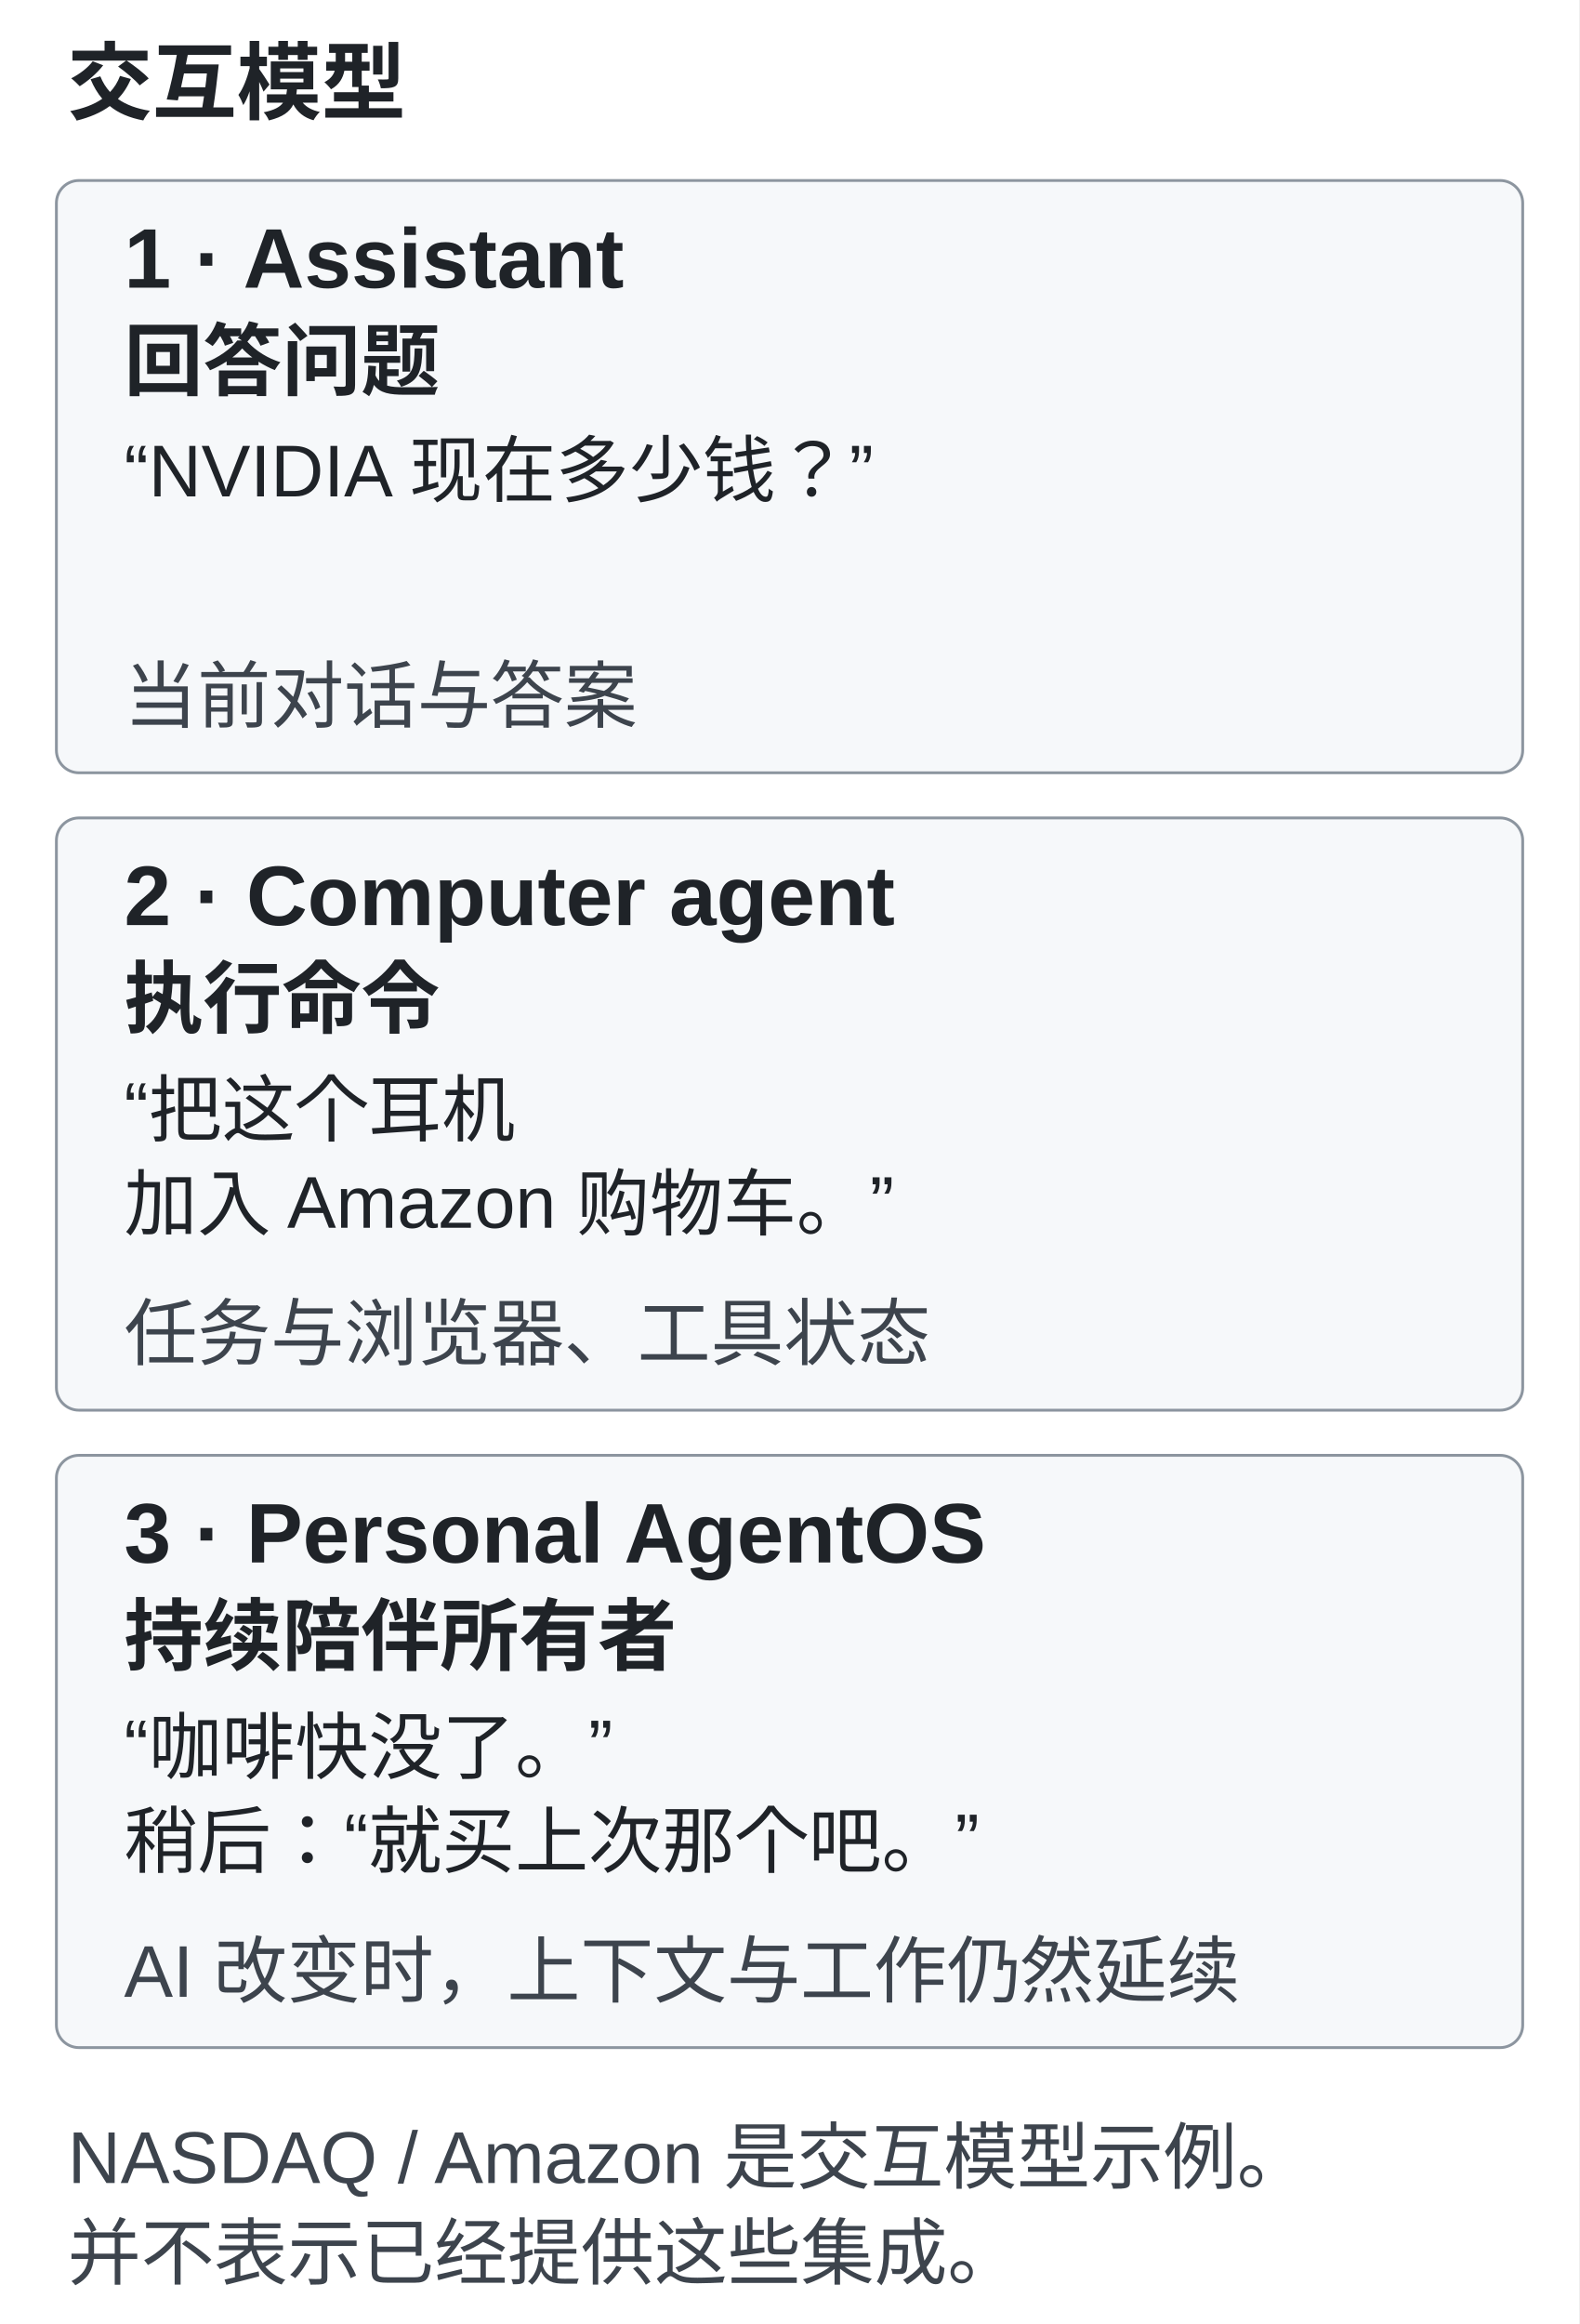
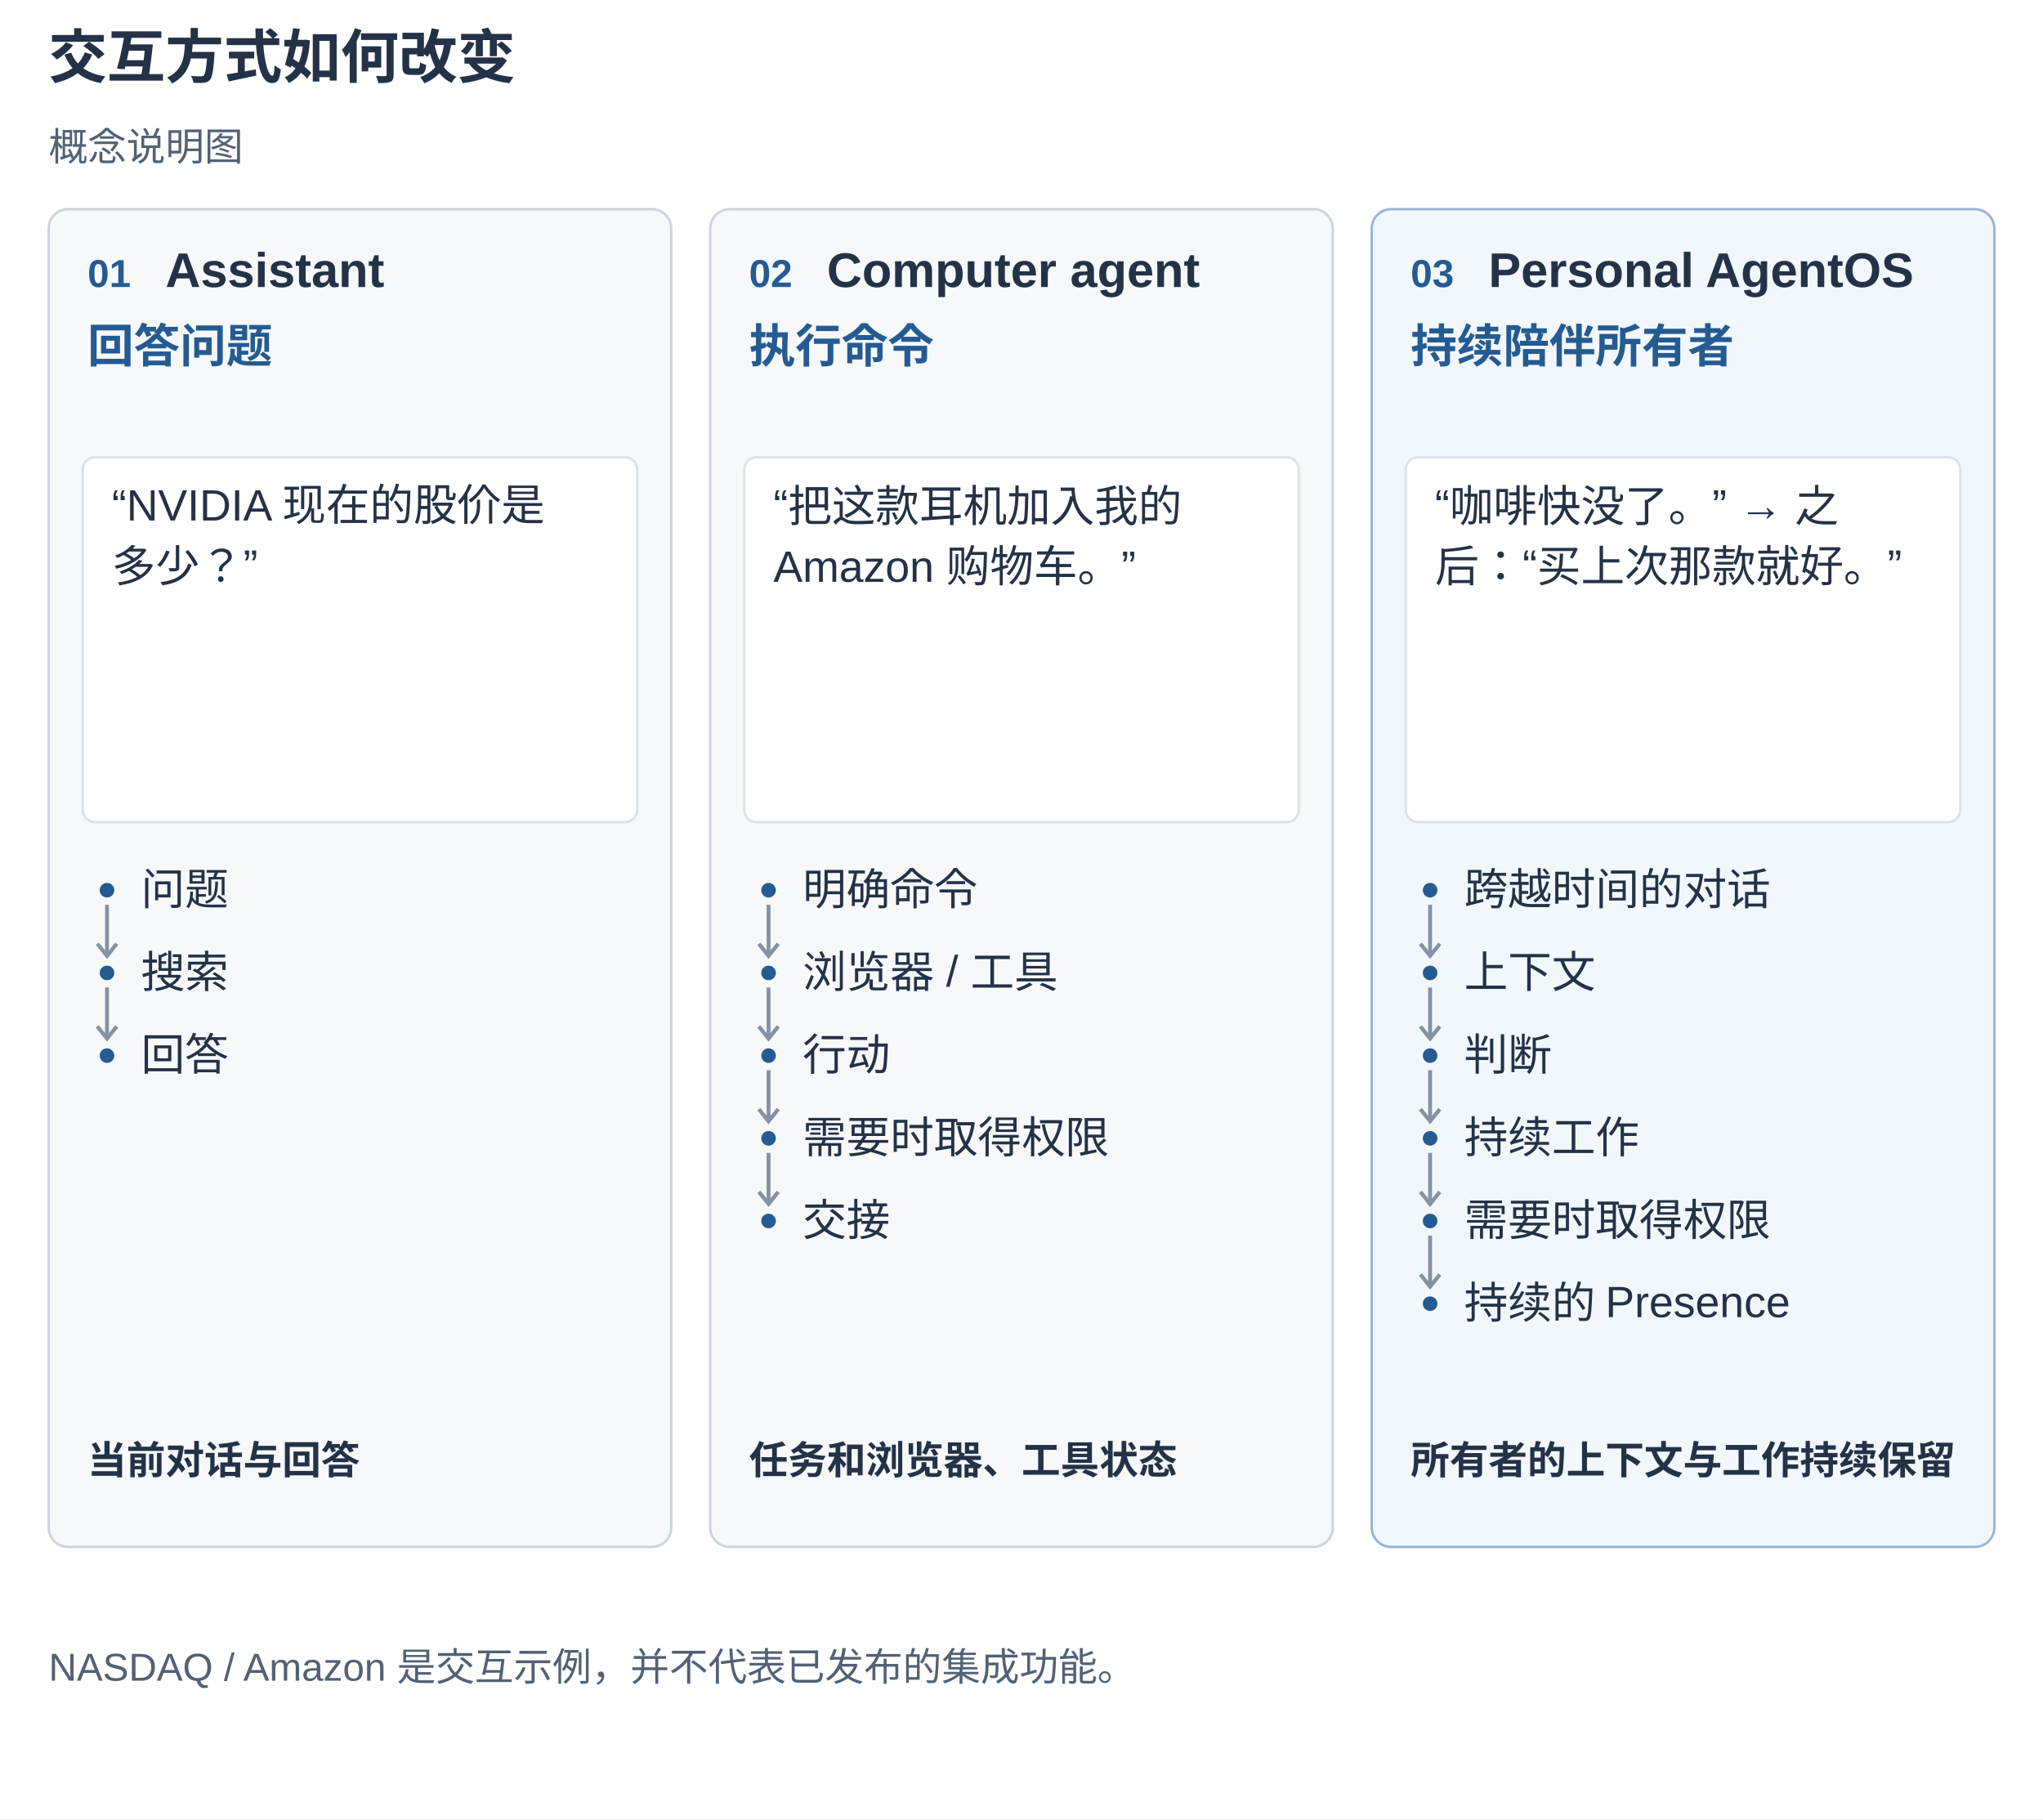
- <svg xmlns="http://www.w3.org/2000/svg" width="560" height="824" viewBox="0 0 560 824" role="img" aria-labelledby="title desc">
-   <style>
- text{font-family:Arial,"Noto Sans",sans-serif;fill:#1f2328;font-size:26px}
- .heading{font-size:30px;font-weight:700}.label{font-size:28px;font-weight:700}.muted{fill:#3d444d}.center{text-anchor:middle}
- </style>
-   <rect width="560" height="824" fill="#ffffff" />
-   <text x="24" y="40" class="heading">交互模型</text>
-   <rect x="20" y="64" width="520" height="210" rx="8" fill="#f6f8fa" stroke="#8c959f" />
-   <text x="44" y="102" class="heading">1 · Assistant</text>
-   <text x="44" y="138" class="label">回答问题</text>
-   <text x="44" y="176" class="">“NVIDIA 现在多少钱？”</text>
-   <text x="44" y="256" class="muted">当前对话与答案</text>
-   <rect x="20" y="290" width="520" height="210" rx="8" fill="#f6f8fa" stroke="#8c959f" />
-   <text x="44" y="328" class="heading">2 · Computer agent</text>
-   <text x="44" y="364" class="label">执行命令</text>
-   <text x="44" y="402">“把这个耳机</text>
-   <text x="44" y="436">加入 Amazon 购物车。”</text>
-   <text x="44" y="482" class="muted">任务与浏览器、工具状态</text>
-   <rect x="20" y="516" width="520" height="210" rx="8" fill="#f6f8fa" stroke="#8c959f" />
-   <text x="44" y="554" class="heading">3 · Personal AgentOS</text>
-   <text x="44" y="590" class="label">持续陪伴所有者</text>
-   <text x="44" y="628" class="">“咖啡快没了。”</text>
-   <text x="44" y="662" class="">稍后：“就买上次那个吧。”</text>
-   <text x="44" y="708" class="muted">AI 改变时，上下文与工作仍然延续</text>
-   <text x="24" y="774" class="muted">NASDAQ / Amazon 是交互模型示例。</text>
-   <text x="24" y="808" class="muted">并不表示已经提供这些集成。</text>
+ <svg xmlns="http://www.w3.org/2000/svg" width="840" height="748" viewBox="0 0 840 748" role="img" aria-labelledby="title desc">
+   <style>text{font-family:Arial,"Noto Sans",sans-serif;fill:#243247} .bold{font-weight:700} .muted{fill:#526174} .blue{fill:#245b92}</style>
+   <rect width="840" height="748" fill="#fff" />
+   <text x="20" y="32.0" font-size="24" class="bold" text-anchor="start">交互方式如何改变</text>
+   <text x="20" y="66" font-size="16" class="muted" text-anchor="start">概念说明图</text>
+   <rect x="20" y="86" width="256" height="550" rx="8" fill="#f6f8fa" stroke="#ccd4de" />
+   <text x="36" y="118" font-size="16" class="blue bold" text-anchor="start">01</text>
+   <text x="68" y="118" font-size="20" class="bold" text-anchor="start">Assistant</text>
+   <text x="36" y="149.0" font-size="19" class="blue bold" text-anchor="start">回答问题</text>
+   <rect x="34" y="188" width="228" height="150" rx="5" fill="#ffffff" stroke="#dbe2ea" />
+   <text x="46" y="214.0" font-size="18" class="" text-anchor="start">“NVIDIA 现在的股价是</text>
+   <text x="46" y="239.2" font-size="18" class="" text-anchor="start">多少？”</text>
+   <circle cx="44" cy="366" r="3" fill="#245b92" />
+   <text x="58" y="372" font-size="18" class="" text-anchor="start">问题</text>
+   <circle cx="44" cy="400" r="3" fill="#245b92" />
+   <path d="M44 372 L44 393" fill="none" stroke="#8492a3" stroke-width="1.6" />
+   <path d="M40 388 L44 393 L48 388" fill="none" stroke="#8492a3" stroke-width="1.6" />
+   <text x="58" y="406" font-size="18" class="" text-anchor="start">搜索</text>
+   <circle cx="44" cy="434" r="3" fill="#245b92" />
+   <path d="M44 406 L44 427" fill="none" stroke="#8492a3" stroke-width="1.6" />
+   <path d="M40 422 L44 427 L48 422" fill="none" stroke="#8492a3" stroke-width="1.6" />
+   <text x="58" y="440" font-size="18" class="" text-anchor="start">回答</text>
+   <text x="36" y="606.0" font-size="16" class="bold" text-anchor="start">当前对话与回答</text>
+   <rect x="292" y="86" width="256" height="550" rx="8" fill="#f6f8fa" stroke="#ccd4de" />
+   <text x="308" y="118" font-size="16" class="blue bold" text-anchor="start">02</text>
+   <text x="340" y="118" font-size="20" class="bold" text-anchor="start">Computer agent</text>
+   <text x="308" y="149.0" font-size="19" class="blue bold" text-anchor="start">执行命令</text>
+   <rect x="306" y="188" width="228" height="150" rx="5" fill="#ffffff" stroke="#dbe2ea" />
+   <text x="318" y="214.0" font-size="18" class="" text-anchor="start">“把这款耳机加入我的</text>
+   <text x="318" y="239.2" font-size="18" class="" text-anchor="start">Amazon 购物车。”</text>
+   <circle cx="316" cy="366" r="3" fill="#245b92" />
+   <text x="330" y="372" font-size="18" class="" text-anchor="start">明确命令</text>
+   <circle cx="316" cy="400" r="3" fill="#245b92" />
+   <path d="M316 372 L316 393" fill="none" stroke="#8492a3" stroke-width="1.6" />
+   <path d="M312 388 L316 393 L320 388" fill="none" stroke="#8492a3" stroke-width="1.6" />
+   <text x="330" y="406" font-size="18" class="" text-anchor="start">浏览器 / 工具</text>
+   <circle cx="316" cy="434" r="3" fill="#245b92" />
+   <path d="M316 406 L316 427" fill="none" stroke="#8492a3" stroke-width="1.6" />
+   <path d="M312 422 L316 427 L320 422" fill="none" stroke="#8492a3" stroke-width="1.6" />
+   <text x="330" y="440" font-size="18" class="" text-anchor="start">行动</text>
+   <circle cx="316" cy="468" r="3" fill="#245b92" />
+   <path d="M316 440 L316 461" fill="none" stroke="#8492a3" stroke-width="1.6" />
+   <path d="M312 456 L316 461 L320 456" fill="none" stroke="#8492a3" stroke-width="1.6" />
+   <text x="330" y="474" font-size="18" class="" text-anchor="start">需要时取得权限</text>
+   <circle cx="316" cy="502" r="3" fill="#245b92" />
+   <path d="M316 474 L316 495" fill="none" stroke="#8492a3" stroke-width="1.6" />
+   <path d="M312 490 L316 495 L320 490" fill="none" stroke="#8492a3" stroke-width="1.6" />
+   <text x="330" y="508" font-size="18" class="" text-anchor="start">交接</text>
+   <text x="308" y="606.0" font-size="16" class="bold" text-anchor="start">任务和浏览器、工具状态</text>
+   <rect x="564" y="86" width="256" height="550" rx="8" fill="#f2f7fc" stroke="#96b6d6" />
+   <text x="580" y="118" font-size="16" class="blue bold" text-anchor="start">03</text>
+   <text x="612" y="118" font-size="20" class="bold" text-anchor="start">Personal AgentOS</text>
+   <text x="580" y="149.0" font-size="19" class="blue bold" text-anchor="start">持续陪伴所有者</text>
+   <rect x="578" y="188" width="228" height="150" rx="5" fill="#ffffff" stroke="#dbe2ea" />
+   <text x="590" y="214.0" font-size="18" class="" text-anchor="start">“咖啡快没了。” → 之</text>
+   <text x="590" y="239.2" font-size="18" class="" text-anchor="start">后：“买上次那款就好。”</text>
+   <circle cx="588" cy="366" r="3" fill="#245b92" />
+   <text x="602" y="372" font-size="18" class="" text-anchor="start">跨越时间的对话</text>
+   <circle cx="588" cy="400" r="3" fill="#245b92" />
+   <path d="M588 372 L588 393" fill="none" stroke="#8492a3" stroke-width="1.6" />
+   <path d="M584 388 L588 393 L592 388" fill="none" stroke="#8492a3" stroke-width="1.6" />
+   <text x="602" y="406" font-size="18" class="" text-anchor="start">上下文</text>
+   <circle cx="588" cy="434" r="3" fill="#245b92" />
+   <path d="M588 406 L588 427" fill="none" stroke="#8492a3" stroke-width="1.6" />
+   <path d="M584 422 L588 427 L592 422" fill="none" stroke="#8492a3" stroke-width="1.6" />
+   <text x="602" y="440" font-size="18" class="" text-anchor="start">判断</text>
+   <circle cx="588" cy="468" r="3" fill="#245b92" />
+   <path d="M588 440 L588 461" fill="none" stroke="#8492a3" stroke-width="1.6" />
+   <path d="M584 456 L588 461 L592 456" fill="none" stroke="#8492a3" stroke-width="1.6" />
+   <text x="602" y="474" font-size="18" class="" text-anchor="start">持续工作</text>
+   <circle cx="588" cy="502" r="3" fill="#245b92" />
+   <path d="M588 474 L588 495" fill="none" stroke="#8492a3" stroke-width="1.6" />
+   <path d="M584 490 L588 495 L592 490" fill="none" stroke="#8492a3" stroke-width="1.6" />
+   <text x="602" y="508" font-size="18" class="" text-anchor="start">需要时取得权限</text>
+   <circle cx="588" cy="536" r="3" fill="#245b92" />
+   <path d="M588 508 L588 529" fill="none" stroke="#8492a3" stroke-width="1.6" />
+   <path d="M584 524 L588 529 L592 524" fill="none" stroke="#8492a3" stroke-width="1.6" />
+   <text x="602" y="542" font-size="18" class="" text-anchor="start">持续的 Presence</text>
+   <text x="580" y="606.0" font-size="16" class="bold" text-anchor="start">所有者的上下文与工作持续保留</text>
+   <text x="20" y="691.0" font-size="16" class="muted" text-anchor="start">NASDAQ / Amazon 是交互示例，并不代表已发布的集成功能。</text>
</svg>
